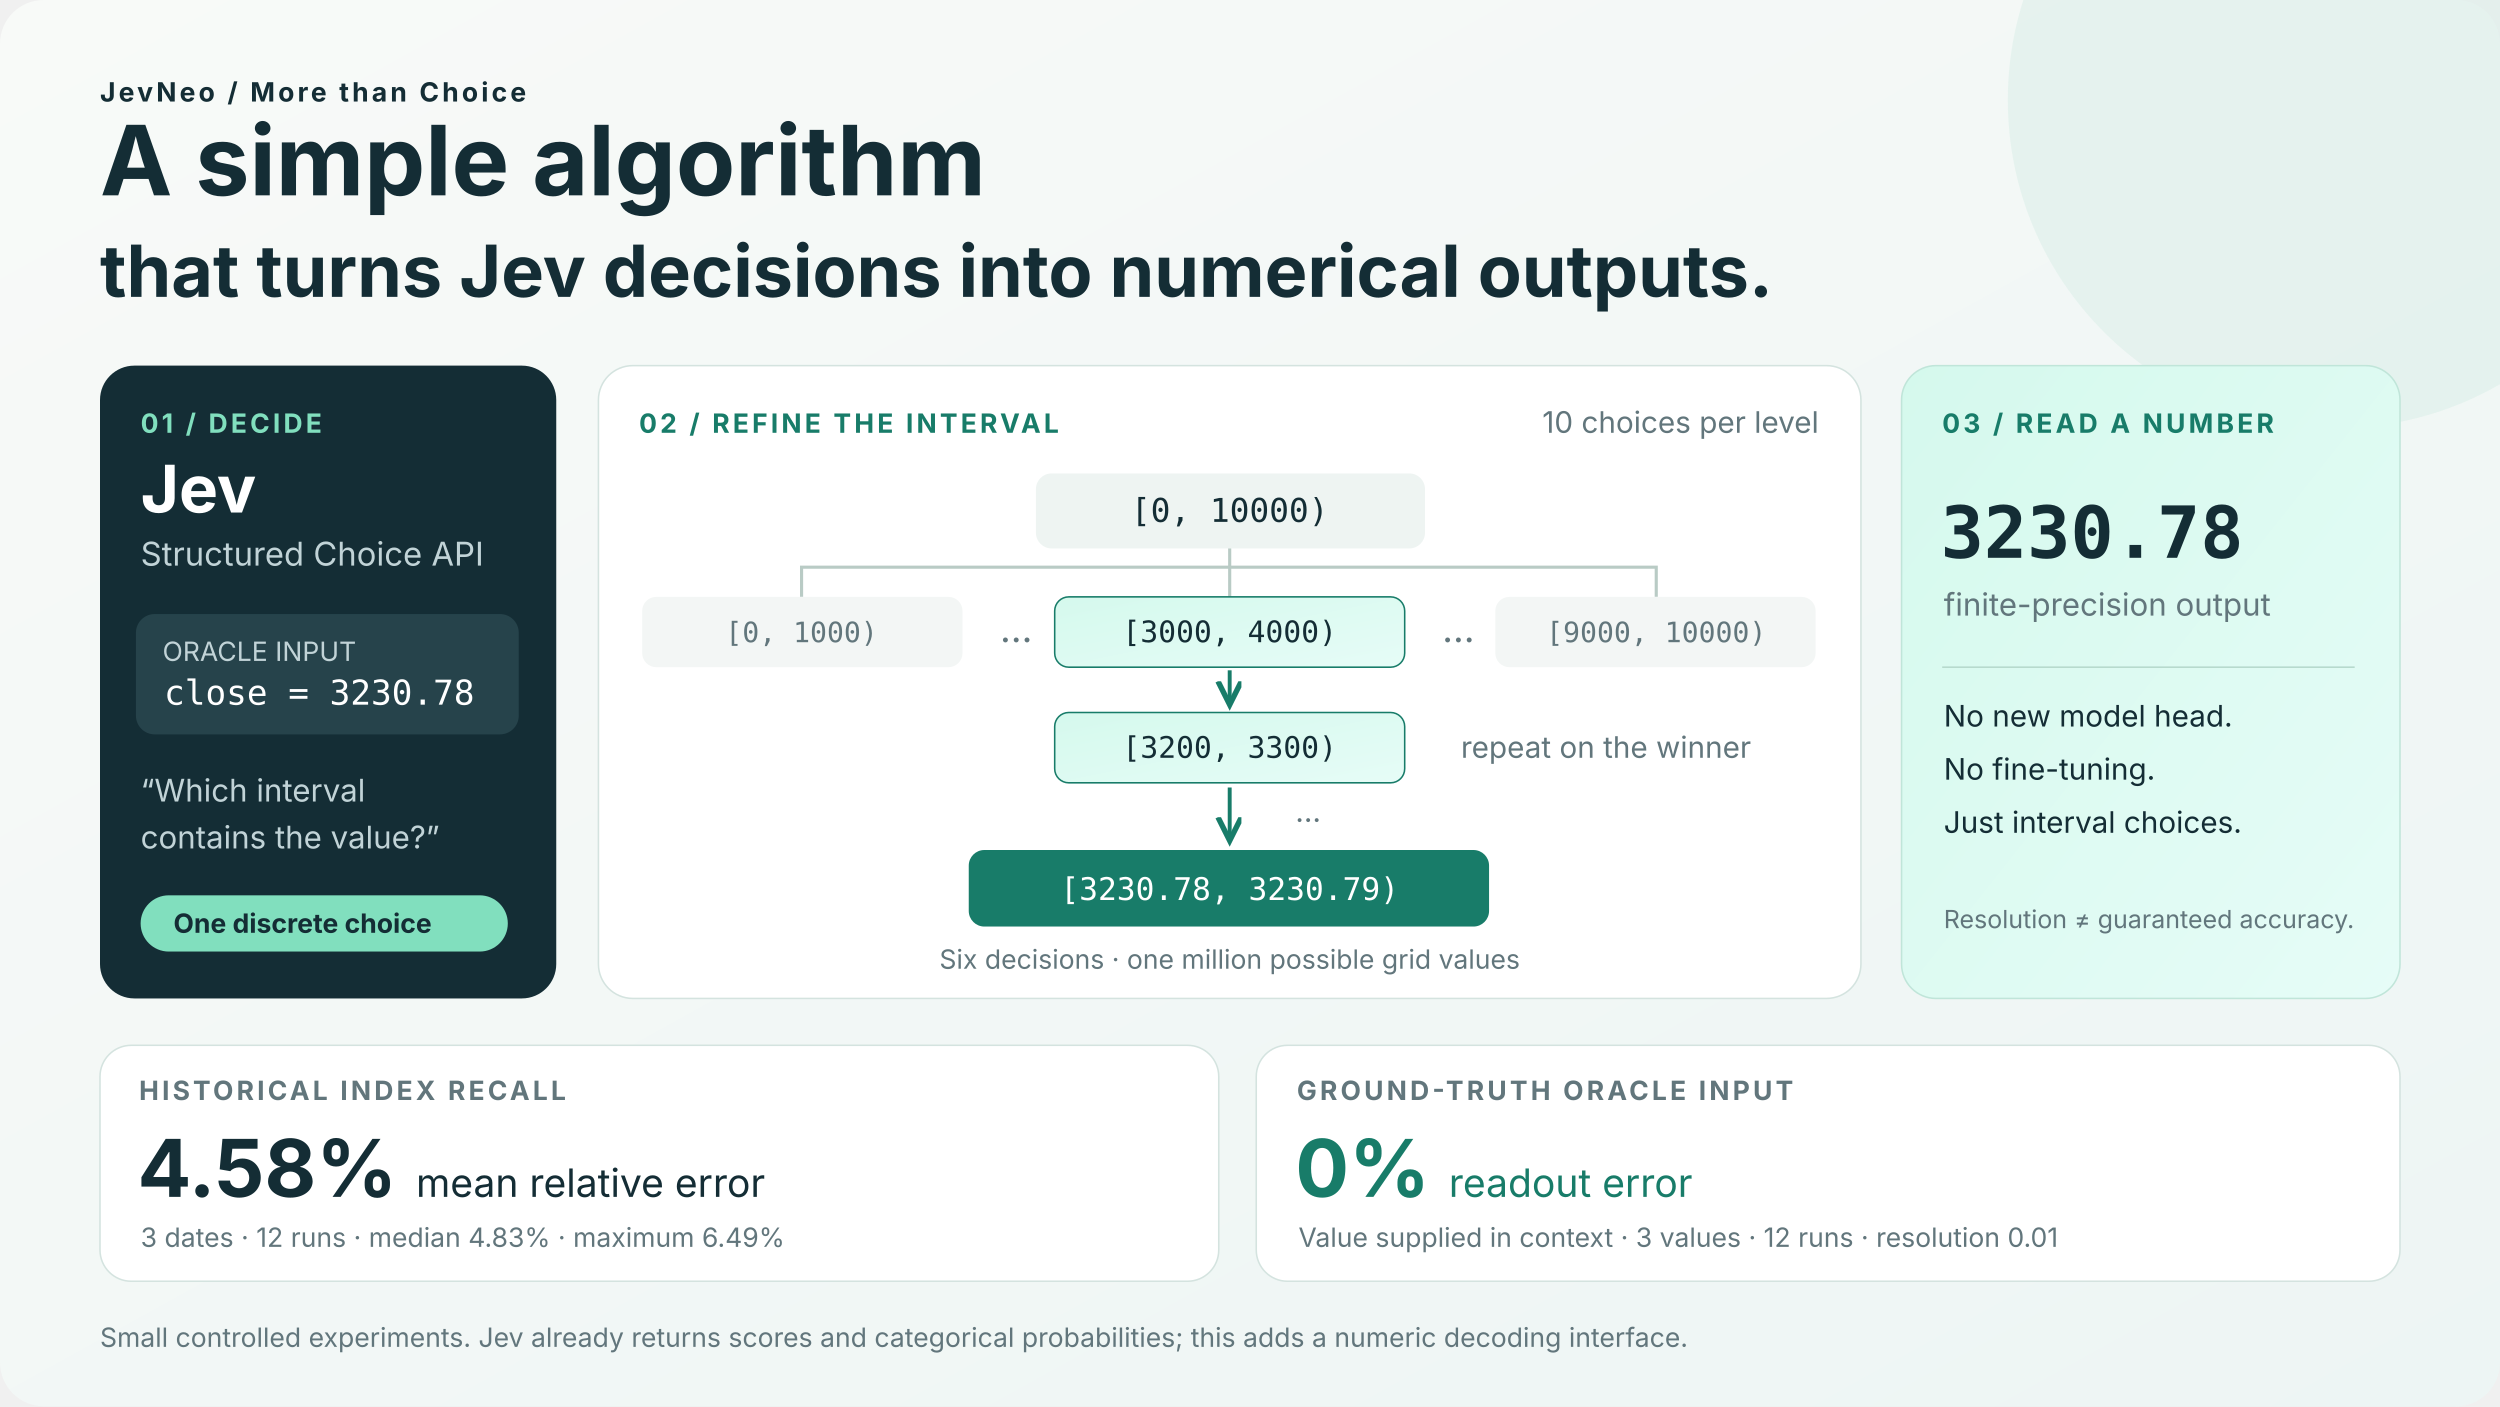
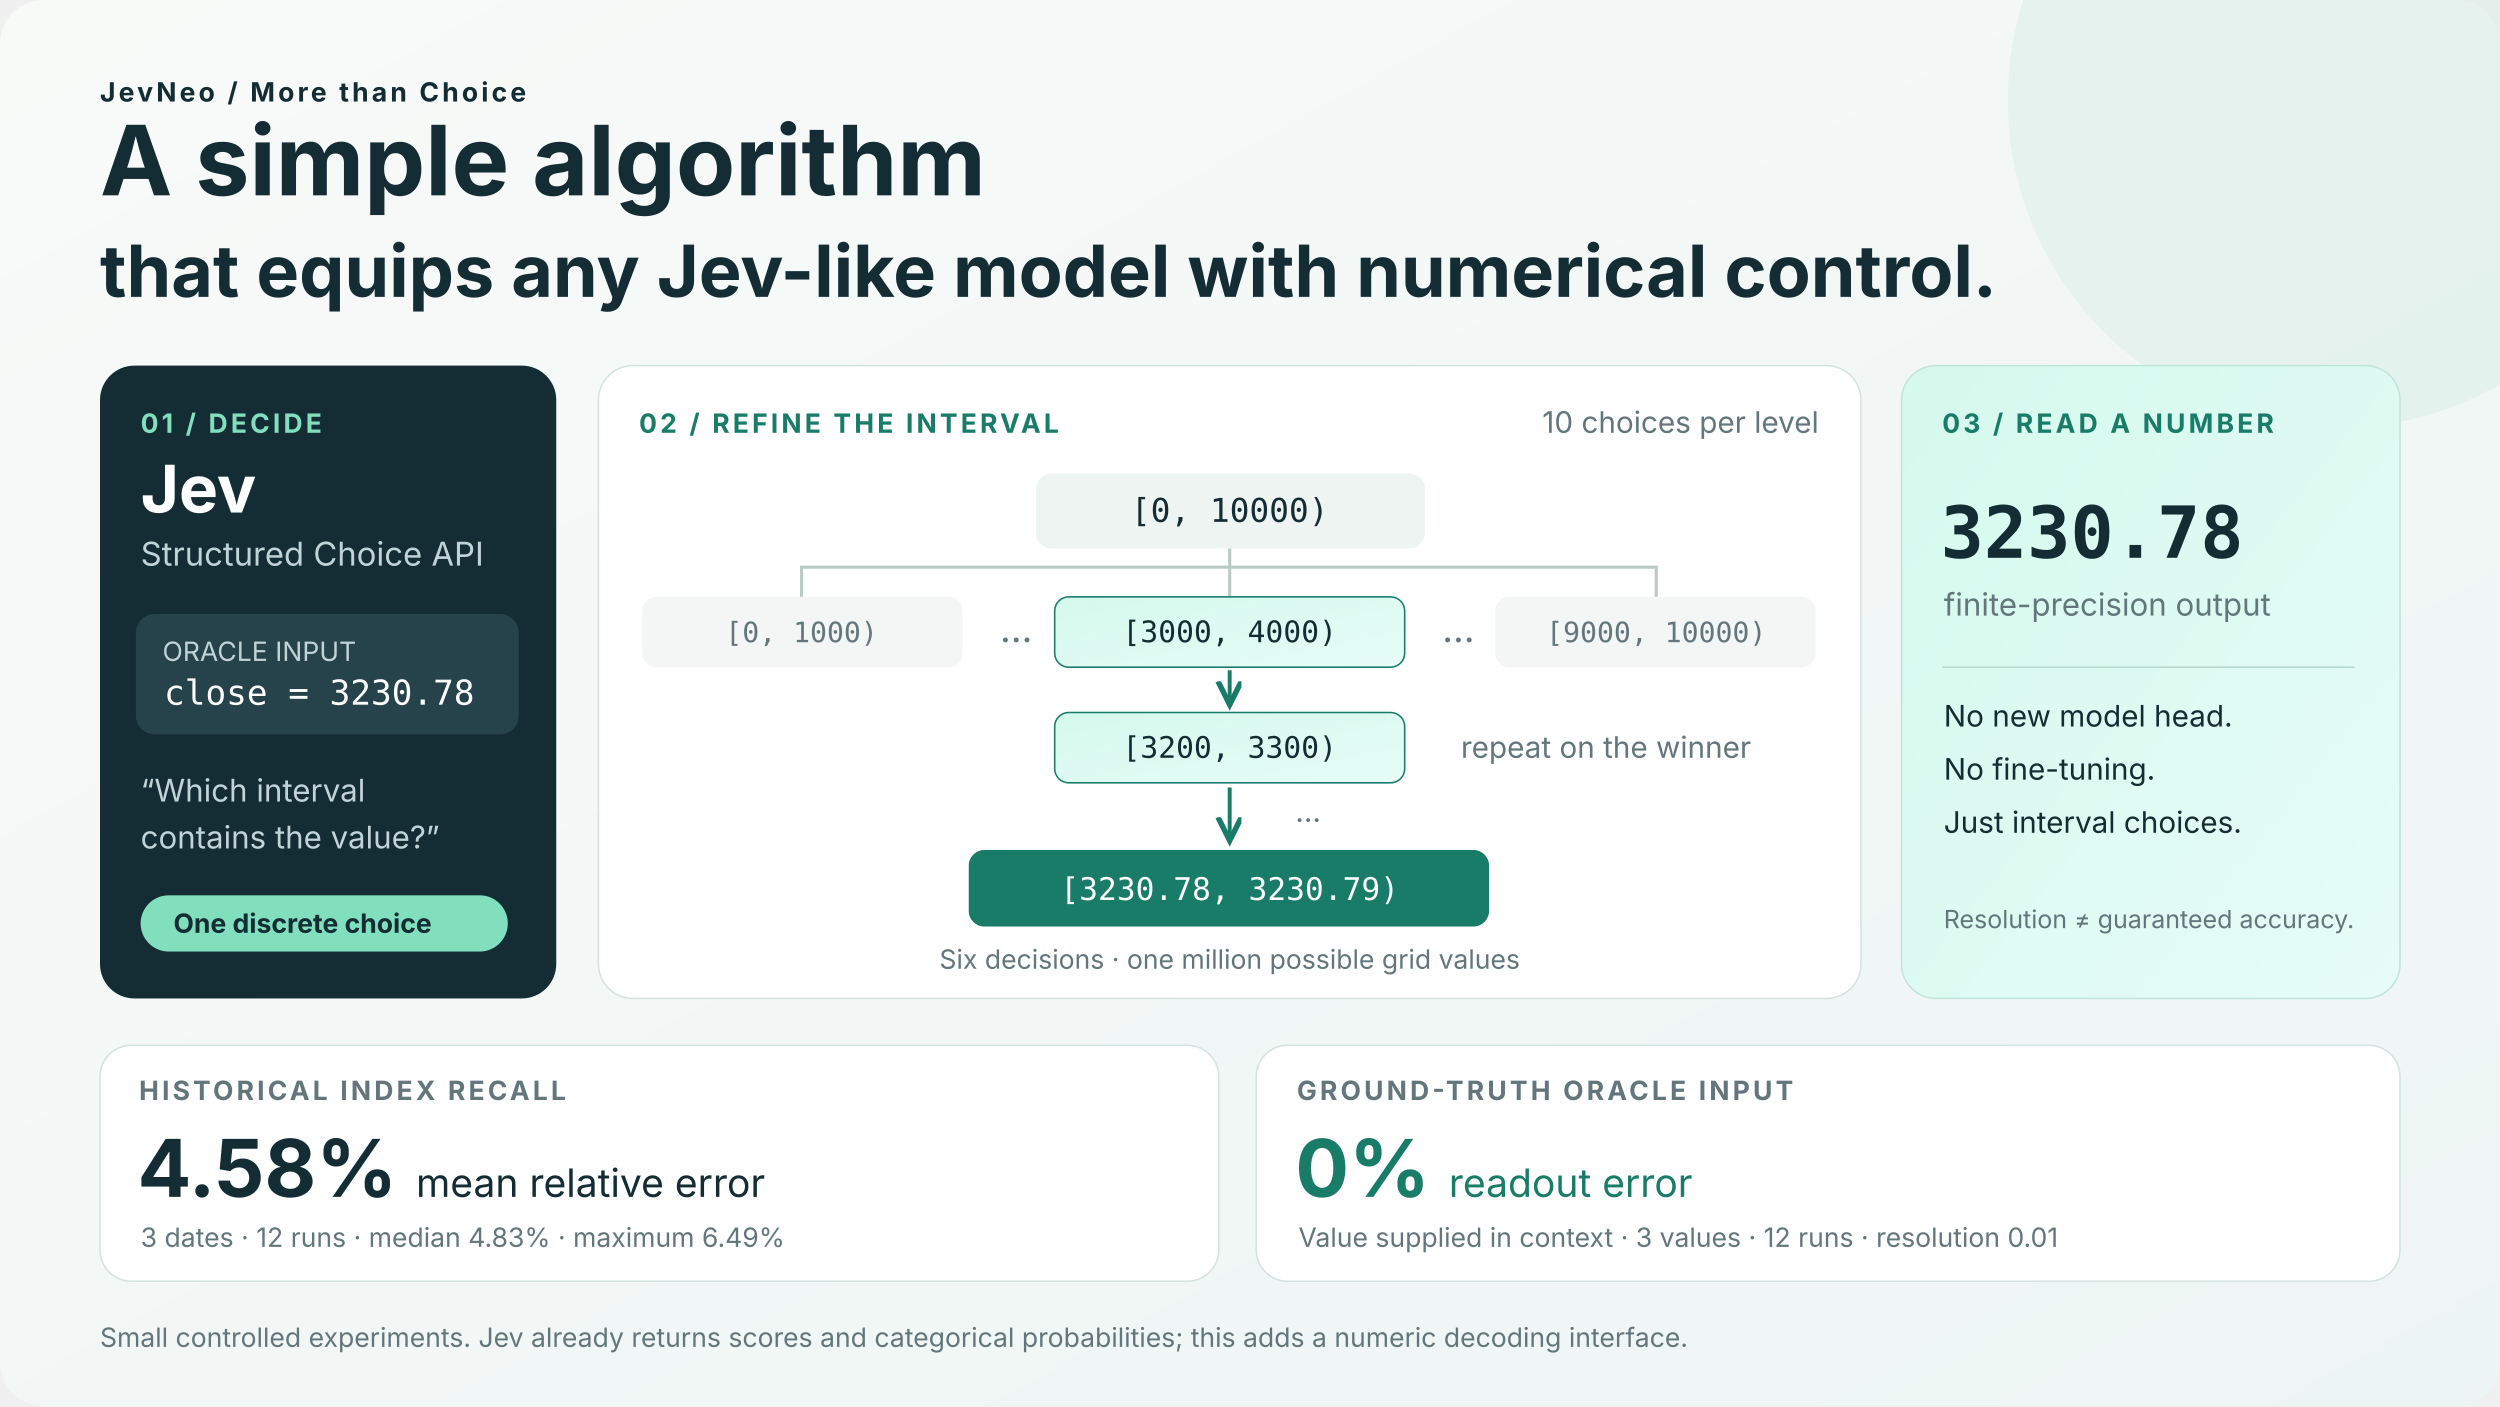
<svg xmlns="http://www.w3.org/2000/svg" width="1600" height="900" viewBox="0 0 1600 900" role="img" aria-labelledby="title desc">
  <defs>
    <linearGradient id="bg" x2="1" y2="1">
      <stop stop-color="#f8faf8" />
      <stop offset="1" stop-color="#edf5f4" />
    </linearGradient>
    <linearGradient id="mint" x2="1" y2="1">
      <stop stop-color="#d5f9ed" />
      <stop offset="1" stop-color="#e6fcf7" />
    </linearGradient>
    <marker id="arrow" markerWidth="8" markerHeight="8" refX="6" refY="3" orient="auto">
      <path d="M0 0 L6 3 L0 6" fill="none" stroke="#187c69" stroke-width="1.4" />
    </marker>
    <style>text{font-family:Inter,Arial,sans-serif;fill:#142d35}.mono{font-family:'DejaVu Sans Mono',monospace}.muted{fill:#62767c}.small{font-size:19px}.label{font-size:17px;font-weight:700;letter-spacing:2px}.line{stroke:#187c69;stroke-width:2.5;fill:none;marker-end:url(#arrow)}</style>
  </defs>
  <rect width="1600" height="900" rx="28" fill="url(#bg)" />
  <circle cx="1495" cy="64" r="210" fill="#dcefe9" opacity=".6" />
  <text x="64" y="65" class="label" fill="#187c69">JevNeo / More than Choice</text>
  <text x="64" y="125" font-size="62" font-weight="750">A simple algorithm</text>
-   <text x="64" y="190" font-size="46" font-weight="650">that turns Jev decisions into numerical outputs.</text>
+   <text x="64" y="190" font-size="46" font-weight="650">that equips any Jev-like model with numerical control.</text>
  <rect x="64" y="234" width="292" height="405" rx="22" fill="#142d35" />
  <text x="90" y="277" class="label" style="fill:#81dfbe">01 / DECIDE</text>
  <text x="90" y="328" font-size="42" font-weight="700" style="fill:white">Jev</text>
  <text x="90" y="362" font-size="21" style="fill:#c1d3d7">Structured Choice API</text>
  <rect x="87" y="393" width="245" height="77" rx="12" fill="#26434b" />
  <text x="104" y="423" font-size="17" style="fill:#c1d3d7">ORACLE INPUT</text>
  <text x="105" y="451" font-size="22" class="mono" style="fill:#fff">close = 3230.78</text>
  <text x="90" y="513" font-size="20" style="fill:#c1d3d7">“Which interval</text>
  <text x="90" y="543" font-size="20" style="fill:#c1d3d7">contains the value?”</text>
  <rect x="90" y="573" width="235" height="36" rx="18" fill="#81dfbe" />
  <text x="111" y="597" font-size="17" font-weight="700">One discrete choice</text>
  <rect x="383" y="234" width="808" height="405" rx="22" fill="white" stroke="#d4e3df" />
  <text x="409" y="277" class="label" style="fill:#187c69">02 / REFINE THE INTERVAL</text>
  <text x="1164" y="277" text-anchor="end" class="small muted">10 choices per level</text>
  <rect x="663" y="303" width="249" height="48" rx="10" fill="#eef4f2" />
  <text x="787" y="334" text-anchor="middle" class="mono" font-size="21">[0, 10000)</text>
  <path d="M787 351 V363 H513 V382 M787 363 V382 M787 363 H1060 V382" stroke="#b9cbc5" fill="none" stroke-width="2" />
  <rect x="411" y="382" width="205" height="45" rx="9" fill="#f3f6f5" />
  <text x="513" y="411" text-anchor="middle" class="mono muted" font-size="18">[0, 1000)</text>
  <rect x="675" y="382" width="224" height="45" rx="9" fill="url(#mint)" stroke="#187c69" />
  <text x="787" y="411" text-anchor="middle" class="mono" font-size="19">[3000, 4000)</text>
  <rect x="957" y="382" width="205" height="45" rx="9" fill="#f3f6f5" />
  <text x="1060" y="411" text-anchor="middle" class="mono muted" font-size="18">[9000, 10000)</text>
  <text x="640" y="411" class="muted" font-size="24">…</text>
  <text x="923" y="411" class="muted" font-size="24">…</text>
  <path d="M787 429 V451" class="line" />
  <rect x="675" y="456" width="224" height="45" rx="9" fill="url(#mint)" stroke="#187c69" />
  <text x="787" y="485" text-anchor="middle" class="mono" font-size="19">[3200, 3300)</text>
  <text x="935" y="485" class="small muted">repeat on the winner</text>
  <path d="M787 504 V538" class="line" />
  <text x="829" y="526" class="small muted">…</text>
  <rect x="620" y="544" width="333" height="49" rx="10" fill="#187c69" />
  <text x="787" y="576" text-anchor="middle" class="mono" font-size="20" style="fill:white">[3230.78, 3230.79)</text>
  <text x="787" y="620" text-anchor="middle" font-size="17" class="muted">Six decisions · one million possible grid values</text>
  <rect x="1217" y="234" width="319" height="405" rx="22" fill="url(#mint)" stroke="#c0e5d9" />
  <text x="1243" y="277" class="label" style="fill:#187c69">03 / READ A NUMBER</text>
  <text x="1242" y="357" class="mono" font-size="46" font-weight="700">3230.78</text>
  <text x="1244" y="394" font-size="20" class="muted">finite-precision output</text>
  <path d="M1243 427 H1507" stroke="#b6d9cc" />
  <text x="1244" y="465" class="small">No new model head.</text>
  <text x="1244" y="499" class="small">No fine-tuning.</text>
  <text x="1244" y="533" class="small">Just interval choices.</text>
  <text x="1244" y="594" font-size="16" class="muted">Resolution ≠ guaranteed accuracy.</text>
  <rect x="64" y="669" width="716" height="151" rx="20" fill="white" stroke="#d4e3df" />
  <text x="89" y="704" class="label muted">HISTORICAL INDEX RECALL</text>
  <text x="88" y="766" font-size="51" font-weight="700">4.58% <tspan font-size="25" font-weight="400">mean relative error</tspan>
  </text>
  <text x="90" y="798" font-size="17" class="muted">3 dates · 12 runs · median 4.83% · maximum 6.49%</text>
  <rect x="804" y="669" width="732" height="151" rx="20" fill="white" stroke="#d4e3df" />
  <text x="830" y="704" class="label muted">GROUND-TRUTH ORACLE INPUT</text>
  <text x="829" y="766" font-size="51" font-weight="700" style="fill:#187c69">0% <tspan font-size="25" font-weight="400">readout error</tspan>
  </text>
  <text x="831" y="798" font-size="17" class="muted">Value supplied in context · 3 values · 12 runs · resolution 0.01</text>
  <text x="64" y="862" font-size="17" class="muted">Small controlled experiments. Jev already returns scores and categorical probabilities; this adds a numeric decoding interface.</text>
</svg>
